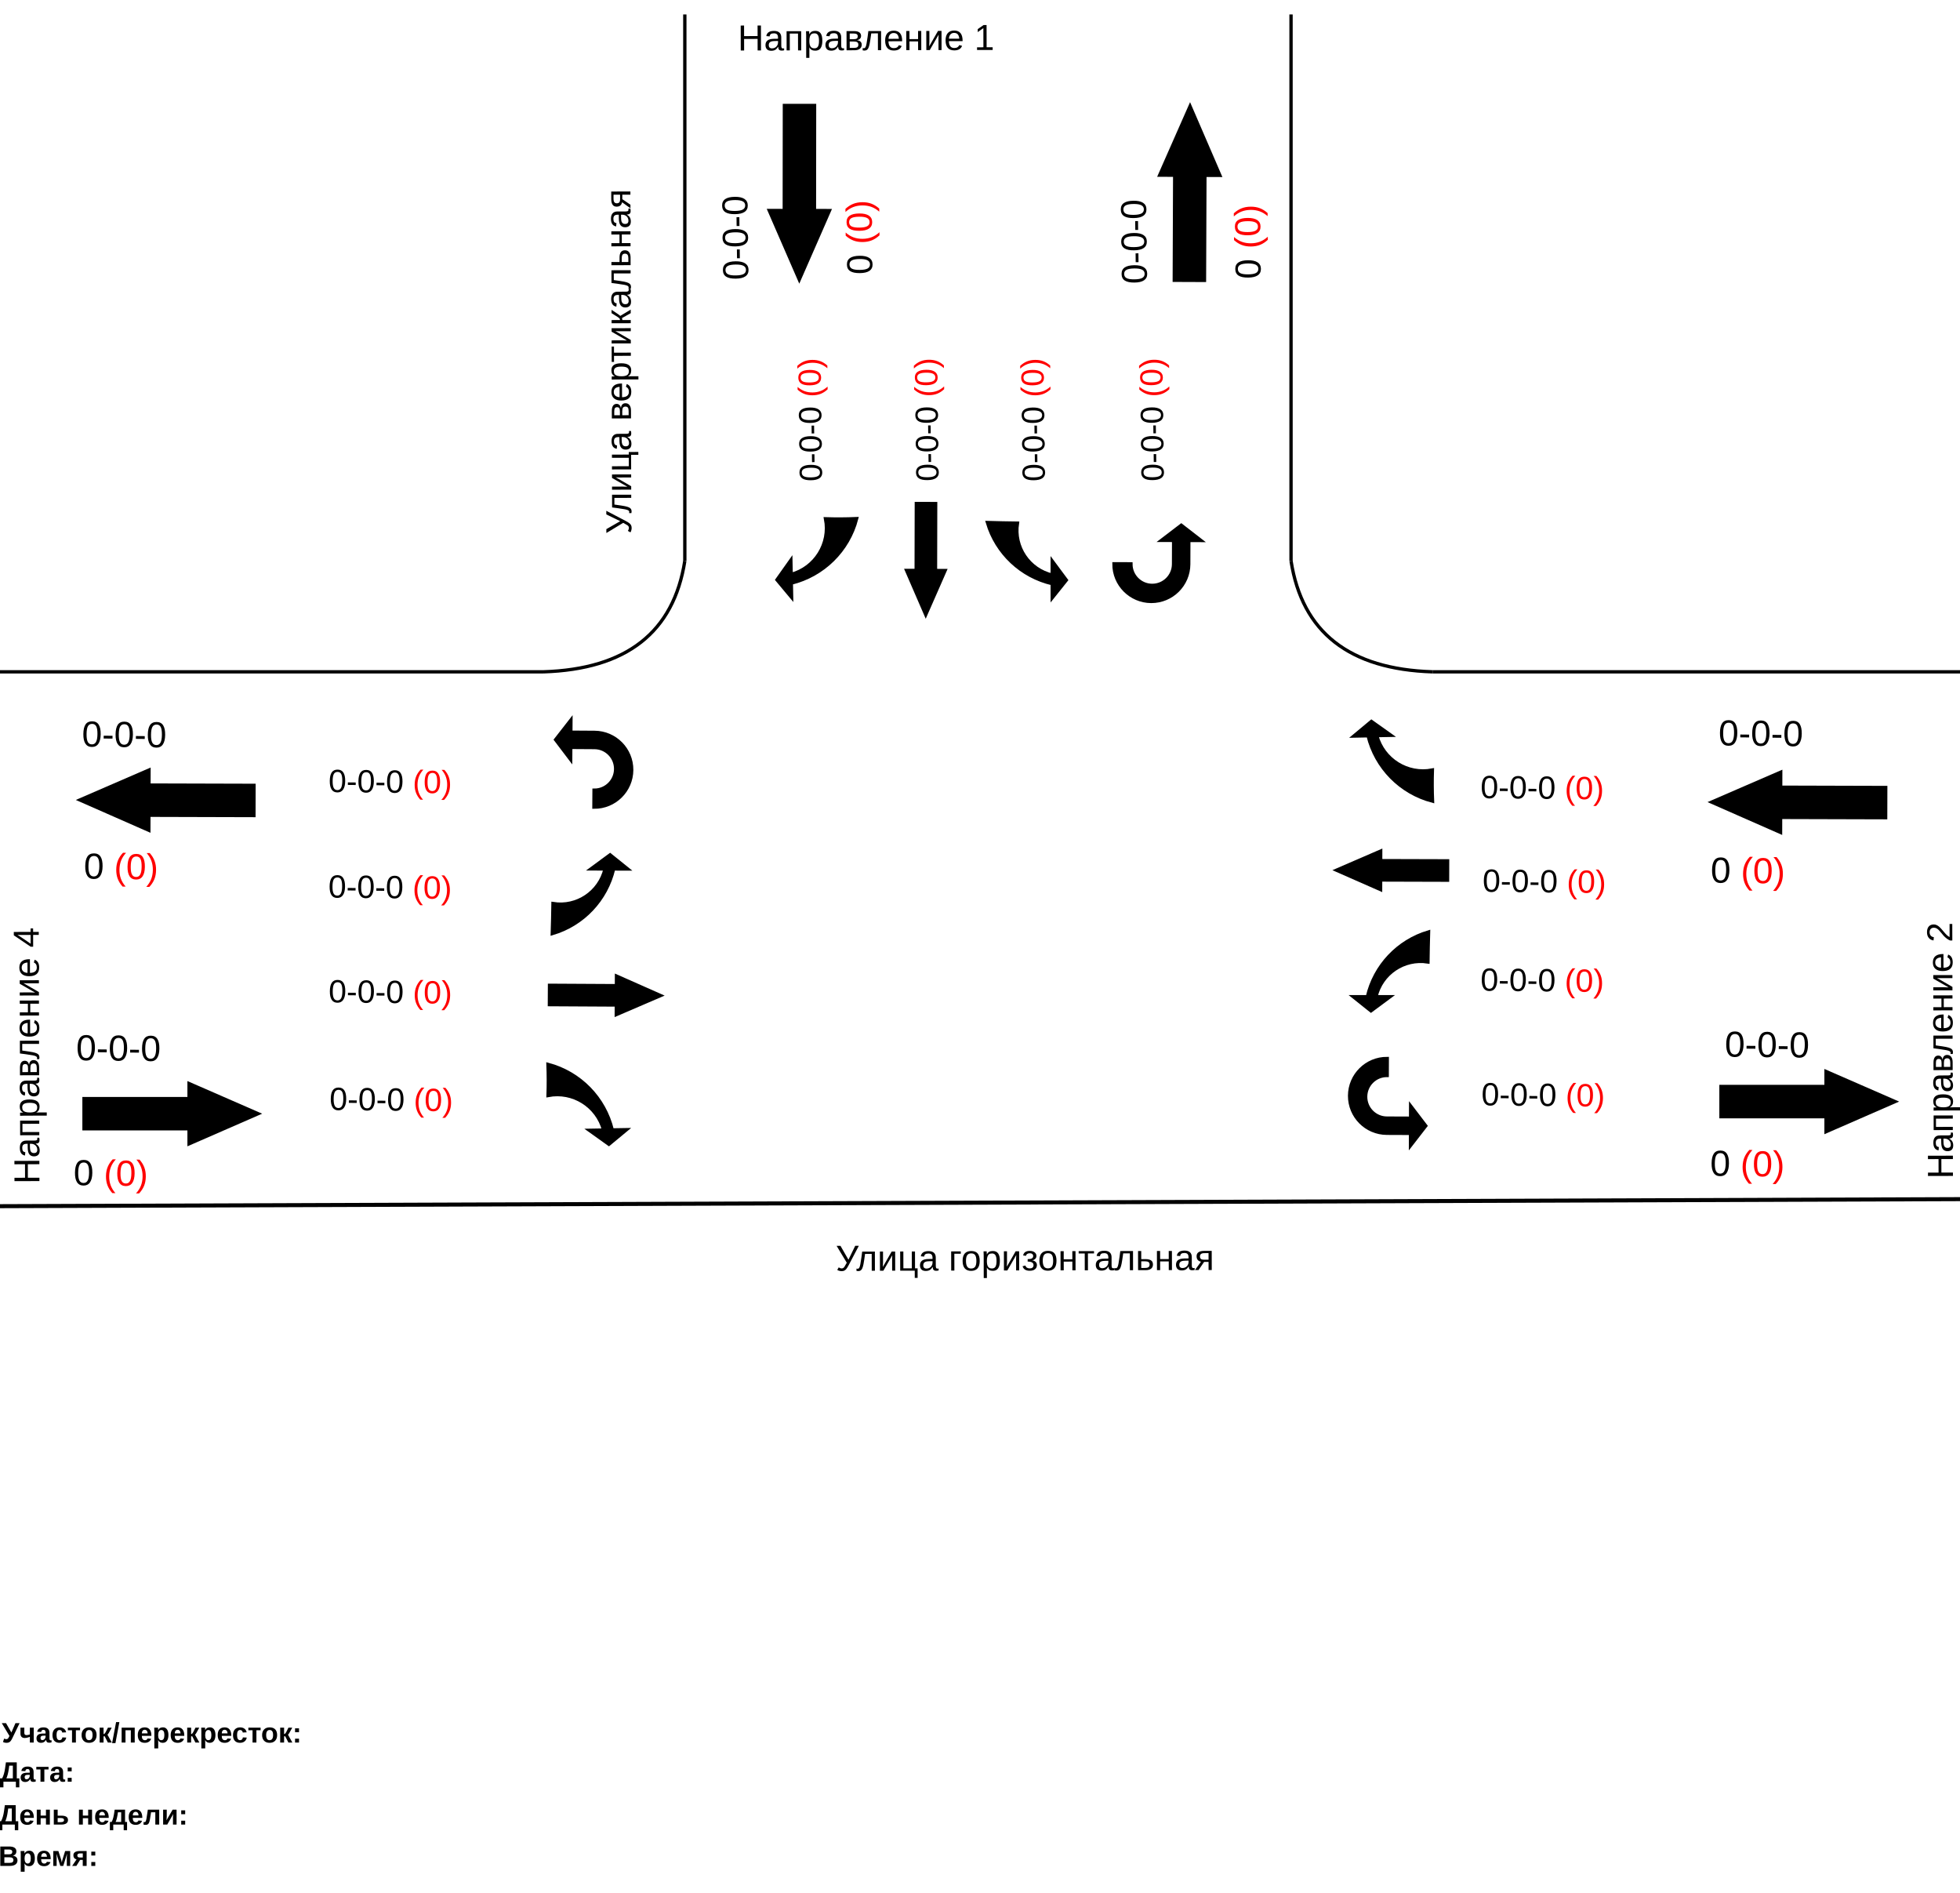
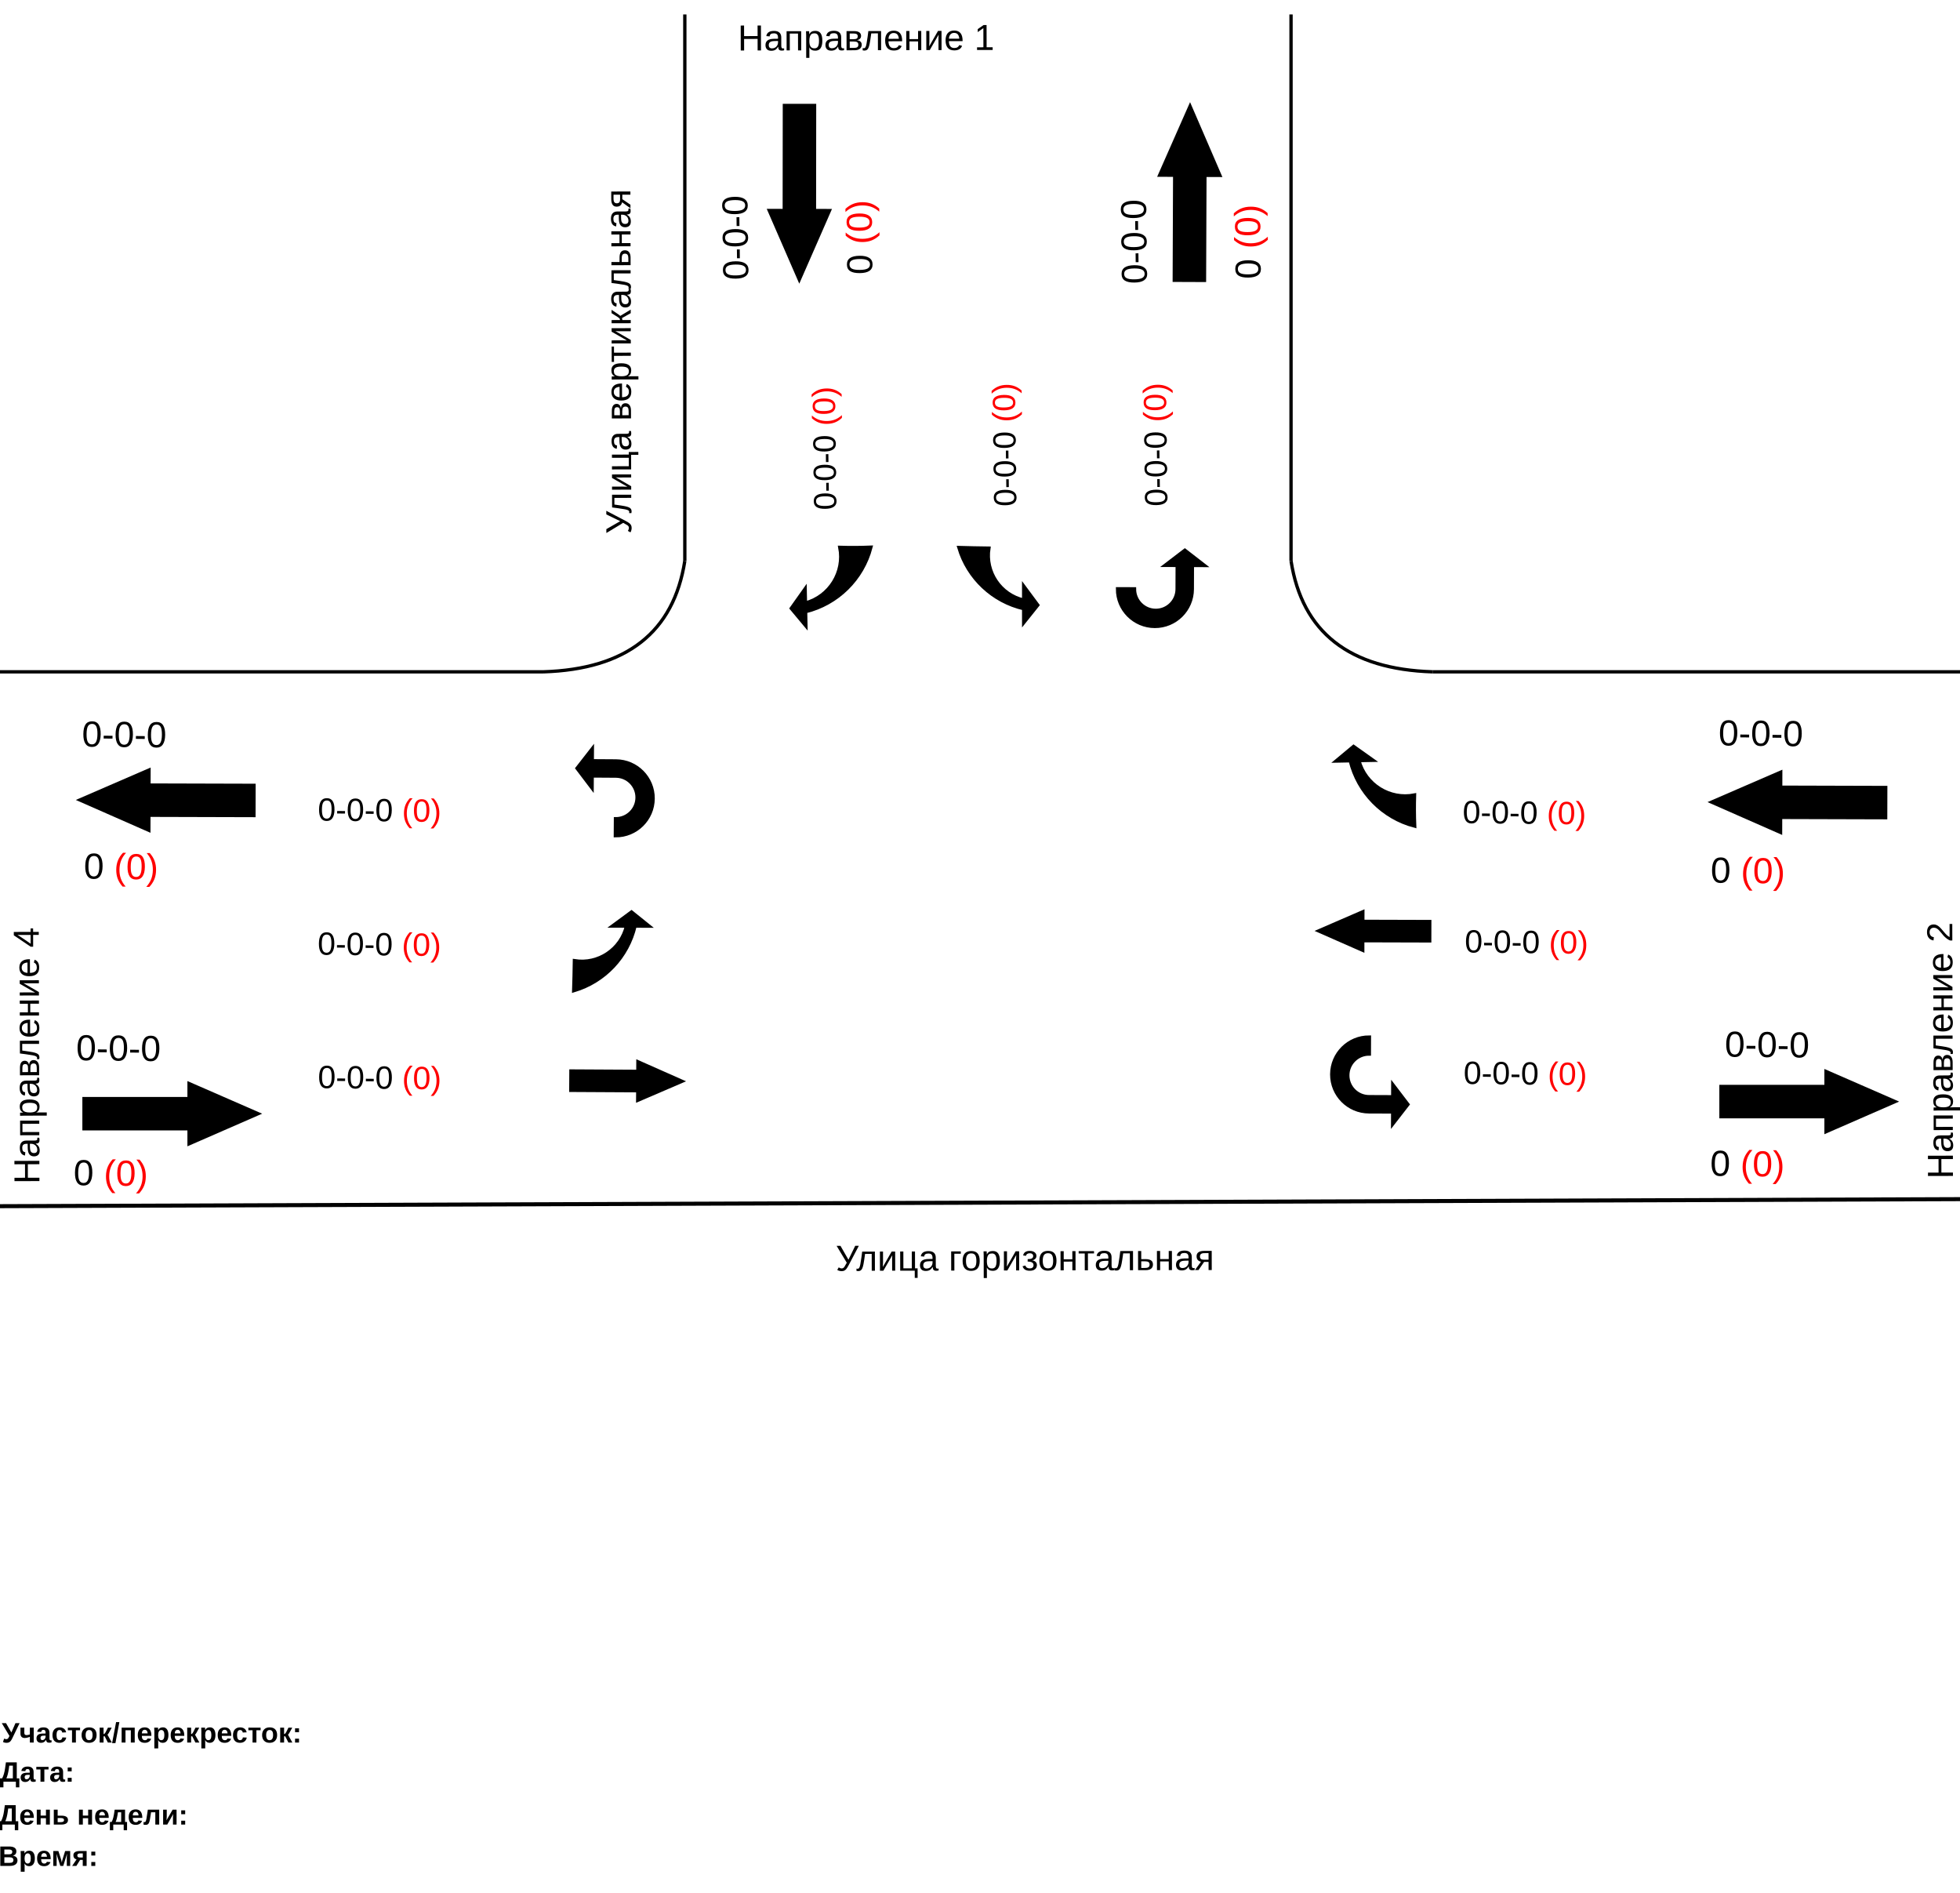
<svg xmlns="http://www.w3.org/2000/svg" xmlns:xlink="http://www.w3.org/1999/xlink" version="1.1" preserveAspectRatio="xMidYMid meet" viewBox="53.014 22.587 973.292 937.493" width="549px" height="530px">
-   <rect id="svgEditorBackground" x="326.681" y="640.708" width="486.435" height="468.747" style="fill: none; stroke: none;" />
+   <rect id="svgEditorBackground" x="326.681" y="640.708" width="486.435" height="468.747" style="fill:none; stroke: none;" />
  <defs id="svgEditorDefs">
    <polygon id="svgEditorShapeDefs" style="fill:rosybrown;stroke:black;vector-effect:non-scaling-stroke;stroke-width:1px;" />
  </defs>
  <defs>
    <path d="" id="dxt0pp92r" />
    <path d="M246.24 251.21L246.24 86.67" id="afM8RxwbQ" />
    <path d="M379.65 251.21L379.65 86.67" id="cfjMfgChV" />
    <path d="M422.27 284.61L589.65 284.61" id="b5OxVNm4Y" />
    <path d="M422.27 382.55L589.65 382.55" id="g77ZzNZA1" />
    <path d="M246.24 587.45L246.24 422.91" id="f23XxzPdA" />
    <path d="M379.65 587.45L379.65 422.91" id="dkQXXSdND" />
    <path d="" id="bz9rRvdM" />
    <path d="M379.65 422.91C383 396.95 397.21 383.5 422.27 382.55" id="afaO7SXaT" />
    <path d="M379.65 251.21C383 272.69 397.21 283.83 422.27 284.61" id="cvbV071s0" />
    <path d="M203.62 284.61L36.24 284.61" id="a5f9AhvgKh" />
    <path d="M246.24 251.21C242.88 272.69 228.68 283.83 203.62 284.61" id="a2ZFH71Etu" />
    <path d="M203.62 384.75L36.24 384.75" id="b1oZZ1esgB" />
    <path d="" id="b27HAQObv" />
    <path d="M246.24 425.11C242.88 399.15 228.68 385.7 203.62 384.75" id="a81I8t4SQv" />
  </defs>
  <g transform="matrix(1.6488 0 0 1.6488 -12.9192 -114.197)">
    <g>
      <g>
        <g>
          <use xlink:href="#dxt0pp92r" opacity="1" fill-opacity="0" stroke="#000000" stroke-width="1" stroke-opacity="1" />
        </g>
      </g>
      <g>
        <g>
          <use xlink:href="#afM8RxwbQ" opacity="1" fill-opacity="0" stroke="#000000" stroke-width="1" stroke-opacity="1" />
        </g>
      </g>
      <g transform="matrix(1 0 0 1 49.167 0)">
        <g>
          <use xlink:href="#cfjMfgChV" opacity="1" fill-opacity="0" stroke="#000000" stroke-width="1" stroke-opacity="1" />
        </g>
      </g>
      <g transform="matrix(1 0 0 1 49.167 0)">
        <g>
          <use xlink:href="#b5OxVNm4Y" opacity="1" fill-opacity="0" stroke="#000000" stroke-width="1" stroke-opacity="1" />
        </g>
      </g>
      <g>
        <g>
          <use xlink:href="#bz9rRvdM" opacity="1" fill-opacity="0" stroke="#000000" stroke-width="1" stroke-opacity="1" />
        </g>
      </g>
      <g transform="matrix(1 0 0 1 49.167 0)">
        <g>
          <use xlink:href="#cvbV071s0" opacity="1" fill-opacity="0" stroke="#000000" stroke-width="1" stroke-opacity="1" />
        </g>
      </g>
      <g>
        <g>
          <use xlink:href="#a5f9AhvgKh" opacity="1" fill-opacity="0" stroke="#000000" stroke-width="1" stroke-opacity="1" />
        </g>
      </g>
      <g>
        <g>
          <use xlink:href="#a2ZFH71Etu" opacity="1" fill-opacity="0" stroke="#000000" stroke-width="1" stroke-opacity="1" />
        </g>
      </g>
      <g>
        <g>
          <use xlink:href="#b27HAQObv" opacity="1" fill-opacity="0" stroke="#000000" stroke-width="1" stroke-opacity="1" />
        </g>
      </g>
    </g>
  </g>
  <path d="M3.28,0.124v-2l3.158,4l-3.158,4v-2h-4.842v-4Z" style="fill:black; stroke:black; vector-effect:non-scaling-stroke;stroke-width:1px;" id="Total_outside_Right_Arrow" transform="matrix(10.7734 0 0 3.71202 924.512 560.544)" />
  <path d="M-4.795,-45.612v-2l3.158,4l-3.158,4v-2h-4.842v-4Z" style="fill:black; stroke:black; vector-effect:non-scaling-stroke;stroke-width:1px;" id="Total_inside_Right_Arrow" transform="matrix(-10.7734 -0.0302691 0.0104293 -3.71201 885.97 257.813)" />
  <path d="M-72.173,1.743v-2l3.158,4l-3.158,4v-2h-4.842v-4Z" style="fill:black; stroke:black; vector-effect:non-scaling-stroke;stroke-width:1px;" id="Total_inside_Left_Arrow" transform="matrix(10.7734 0 0 3.71202 924.512 560.544)" />
  <path d="M70.416,-45.938v-2l3.158,4l-3.158,4v-2h-4.842v-4Z" style="fill:black; stroke:black; vector-effect:non-scaling-stroke;stroke-width:1px;" id="Total_outside_Left_Arrow" transform="matrix(-10.7734 -0.0302691 0.0104293 -3.71201 885.97 257.813)" />
  <path d="M-38.595,-86.461v-2l3.158,4l-3.158,4v-2h-4.842v-4Z" style="fill:black; stroke:black; vector-effect:non-scaling-stroke;stroke-width:1px;" id="Total_inside_Up_Arrow" transform="matrix(-0.012489 10.7734 -3.71202 -0.00430312 135.955 541.563)" />
  <path d="M36.731,53.923v-2l3.158,4l-3.158,4v-1.996h-4.842v-4.004Z" style="fill:black; stroke:black; vector-effect:non-scaling-stroke;stroke-width:1px;" id="Total_outside_Up_Arrow" transform="matrix(0.042758 -10.7734 3.712 0.0147324 434.675 503.372)" />
-   <path d="M-5.058,-0.974a1.8,1.8,0,1,0,0,-3.6h-2v1l-1.25,-1.625l1.25,-1.625v1h2a2.25,2.25,0,0,1,0,6.25Z" style="fill:black; stroke:black; vector-effect:non-scaling-stroke;stroke-width:1px;" id="Right_around_Arrow" transform="matrix(-5.91968 -0.0231282 0.0231282 -5.91968 711.879 549.504)" />
-   <path d="M-5.59,4.209l1.25,-1.563v1.25a8,8,0,0,1,5.861,5.514a149.211,149.211,0,0,0,-2.687,-0.056a4.17,4.17,0,0,0,-3.174,-4.708v1.25Z" style="fill:black; stroke:black; vector-effect:non-scaling-stroke;stroke-width:1px;" id="Right_left_Arrow" transform="matrix(-0.0000480079 -5.48499 5.48499 -0.0000480079 710.721 492.634)" />
-   <path d="M9.124,-52.541v-2l3.158,4l-3.158,4v-2h-4.842v-4Z" style="fill:black; stroke:black; vector-effect:non-scaling-stroke;stroke-width:1px;" id="Right_forward_Arrow" transform="matrix(-6.86449 -0.0192866 0.00664524 -2.36518 801.511 334.252)" />
-   <path d="M8.508,2.193l-1.25,-1.563v1.25a8,8,0,0,0,-5.954,5.622a37.57,37.57,0,0,1,2.752,0.041a4.304,4.304,0,0,1,3.202,-4.913v1.25Z" style="fill:black; stroke:black; vector-effect:non-scaling-stroke;stroke-width:1px;" id="Right_right_Arrow" transform="matrix(-0.110469 -5.55234 5.55234 -0.110469 722.79 427.256)" />
-   <path d="M28.34,15.113a1.8,1.8,0,1,0,0,-3.6h-2v1l-1.25,-1.625l1.25,-1.625v1h2a2.25,2.25,0,0,1,0,6.25Z" style="fill:black; stroke:black; vector-effect:non-scaling-stroke;stroke-width:1px;" id="Up_around_Arrow" transform="matrix(-0.0203657 5.91969 -5.91969 -0.0203657 704.572 134.067)" />
-   <path d="M11.912,-31.768l1.25,-1.563v1.25a8,8,0,0,1,5.861,5.514a149.211,149.211,0,0,0,-2.687,-0.056a4.17,4.17,0,0,0,-3.174,-4.708v1.25Z" style="fill:black; stroke:black; vector-effect:non-scaling-stroke;stroke-width:1px;" id="Up_left_Arrow" transform="matrix(-5.48499 0.00260761 -0.00260761 -5.48499 647.703 135.251)" />
-   <path d="M37.91,-12.188v-2l3.158,4l-3.158,4v-2h-4.842v-4Z" style="fill:black; stroke:black; vector-effect:non-scaling-stroke;stroke-width:1px;" id="Up_forward_Arrow" transform="matrix(-0.0160832 6.8645 -2.36518 -0.00554151 489.279 44.5352)" />
-   <path d="M26.498,-32.99l-1.25,-1.562v1.25a8,8,0,0,0,-5.954,5.622a37.57,37.57,0,0,1,2.752,0.041a4.304,4.304,0,0,1,3.202,-4.913v1.25Z" style="fill:black; stroke:black; vector-effect:non-scaling-stroke;stroke-width:1px;" id="Up_right_Arrow" transform="matrix(-5.55229 0.11306 -0.11306 -5.55229 582.319 123.213)" />
-   <path d="M59.272,49.963a1.8,1.8,0,1,0,0,-3.6h-2v1l-1.25,-1.625l1.25,-1.625v1h2a2.25,2.25,0,0,1,0,6.25Z" style="fill:black; stroke:black; vector-effect:non-scaling-stroke;stroke-width:1px;" id="Left_around_Arrow" transform="matrix(5.9196 0.0389758 -0.0389758 5.9196 -0.850919 115.831)" />
-   <path d="M49.655,-65.004l1.25,-1.562v1.25a8,8,0,0,1,5.861,5.514a149.211,149.211,0,0,0,-2.687,-0.056a4.17,4.17,0,0,0,-3.174,-4.708v1.25Z" style="fill:black; stroke:black; vector-effect:non-scaling-stroke;stroke-width:1px;" id="Left_left_Arrow" transform="matrix(-0.014636 5.48497 -5.48497 -0.014636 0.154885 172.703)" />
-   <path d="M65.734,75.104v-2l3.158,4l-3.158,4v-2h-4.842v-4Z" style="fill:black; stroke:black; vector-effect:non-scaling-stroke;stroke-width:1px;" id="Left_forward_Arrow" transform="matrix(6.86442 0.0376636 -0.0129771 2.36515 -91.0589 330.841)" />
-   <path d="M64.421,-65.069l-1.25,-1.563v1.25a8,8,0,0,0,-5.954,5.622a37.57,37.57,0,0,1,2.752,0.041a4.304,4.304,0,0,1,3.202,-4.913v1.25Z" style="fill:black; stroke:black; vector-effect:non-scaling-stroke;stroke-width:1px;" id="Left_right_Arrow" transform="matrix(0.0956043 5.55262 -5.55262 0.0956043 -12.0891 238.049)" />
+   <path d="M-3.553,0.817a1.8,1.8,0,1,0,0,-3.6h-2v1l-1.25,-1.625l1.25,-1.625v1h2a2.25,2.25,0,0,1,0,6.25Z" style="fill:black; stroke:black; vector-effect:non-scaling-stroke;stroke-width:1px;" id="Right_around_Arrow" transform="matrix(-5.91968 -0.0231282 0.0231282 -5.91968 711.879 549.504)" />
+   <path d="M10.403,-65.294v-2l3.158,4l-3.158,4v-2h-4.842v-4Z" style="fill:black; stroke:black; vector-effect:non-scaling-stroke;stroke-width:1px;" id="Right_forward_Arrow" transform="matrix(-6.86449 -0.0192866 0.00664524 -2.36518 801.511 334.252)" />
+   <path d="M6.306,0.553l-1.25,-1.562v1.25a8,8,0,0,0,-5.954,5.622a37.57,37.57,0,0,1,2.752,0.041a4.304,4.304,0,0,1,3.202,-4.913v1.25Z" style="fill:black; stroke:black; vector-effect:non-scaling-stroke;stroke-width:1px;" id="Right_right_Arrow" transform="matrix(-0.110469 -5.55234 5.55234 -0.110469 722.79 427.256)" />
+   <path d="M30.435,14.806a1.8,1.8,0,1,0,0,-3.6h-2v1l-1.25,-1.625l1.25,-1.625v1h2a2.25,2.25,0,0,1,0,6.25Z" style="fill:black; stroke:black; vector-effect:non-scaling-stroke;stroke-width:1px;" id="Up_around_Arrow" transform="matrix(-0.0203657 5.91969 -5.91969 -0.0203657 704.572 134.067)" />
+   <path d="M14.498,-34.029l1.25,-1.563v1.25a8,8,0,0,1,5.861,5.514a149.211,149.211,0,0,0,-2.687,-0.056a4.17,4.17,0,0,0,-3.174,-4.708v1.25Z" style="fill:black; stroke:black; vector-effect:non-scaling-stroke;stroke-width:1px;" id="Up_left_Arrow" transform="matrix(-5.48499 0.00260761 -0.00260761 -5.48499 647.703 135.251)" />
+   <path d="M25.273,-35.569l-1.25,-1.562v1.25a8,8,0,0,0,-5.954,5.622a37.57,37.57,0,0,1,2.752,0.041a4.304,4.304,0,0,1,3.202,-4.913v1.25Z" style="fill:black; stroke:black; vector-effect:non-scaling-stroke;stroke-width:1px;" id="Up_right_Arrow" transform="matrix(-5.55229 0.11306 -0.11306 -5.55229 582.319 123.213)" />
+   <path d="M61.085,52.347a1.8,1.8,0,1,0,0,-3.6h-2v1l-1.25,-1.625l1.25,-1.625v1h2a2.25,2.25,0,0,1,0,6.25Z" style="fill:black; stroke:black; vector-effect:non-scaling-stroke;stroke-width:1px;" id="Left_around_Arrow" transform="matrix(5.9196 0.0389758 -0.0389758 5.9196 -0.850919 115.831)" />
+   <path d="M54.821,-66.957l1.25,-1.562v1.25a8,8,0,0,1,5.861,5.514a149.211,149.211,0,0,0,-2.687,-0.056a4.17,4.17,0,0,0,-3.174,-4.708v1.25Z" style="fill:black; stroke:black; vector-effect:non-scaling-stroke;stroke-width:1px;" id="Left_left_Arrow" transform="matrix(-0.014636 5.48497 -5.48497 -0.014636 0.154885 172.703)" />
+   <path d="M67.318,93.069v-2l3.158,4l-3.158,4v-2h-4.842v-4Z" style="fill:black; stroke:black; vector-effect:non-scaling-stroke;stroke-width:1px;" id="Left_forward_Arrow" transform="matrix(6.86442 0.0376636 -0.0129771 2.36515 -91.0589 330.841)" />
  <text dy="-0.5em" style="fill:black;font-family:Arial;font-size:20px;" id="e4_text" />
  <text dy="-0.5em" style="fill:black;font-family:Arial;font-size:20px;" id="e2_text" transform="matrix(1 0 0 1 -225.972 62.5768)" />
  <text dy="-0.5em" style="fill:black;font-family:Arial;font-size:20px;" id="e6_text" />
  <text dy="-0.5em" style="fill:black;font-family:Arial;font-size:20px;" id="e8_text" />
  <text style="fill:black;font-family:Arial;font-size:20px;" x="473.423" y="115.838" id="Total_inside_Up" transform="matrix(-0.012085 -0.999927 0.999927 -0.012085 314.185 608.746)">
    <tspan x="446.887" id="Total_inside_Up" style="font-size:18px;">0-0-0</tspan>
  </text>
  <text style="fill:black;font-family:Arial;font-size:20px;" x="1289.383" y="-48.159" id="Total_inside_Right" transform="matrix(0.999945 0.010533 -0.010533 0.999945 -383.479 426.137)">
    <tspan x="1289.383" id="Total_inside_Right" style="font-size:18px;">0-0-0</tspan>
  </text>
  <text style="fill:black;font-family:Arial;font-size:20px;" x="475.505" y="116.743" id="Total_inside_Left" transform="matrix(0.999945 0.010533 -0.010533 0.999945 -383.479 426.137)">
    <tspan x="475.505" style="font-size:18px;" id="e4_span">0-0-0</tspan>
  </text>
  <text style="fill:black;font-family:Arial;font-size:20px;" x="472.259" y="313.775" id="Total_outside_Up" transform="matrix(-0.012085 -0.999927 0.999927 -0.012085 314.185 608.746)">
    <tspan x="442.55" id="Total_outside_Up" style="font-size:18px;">0-0-0</tspan>
  </text>
  <text style="fill:black;font-family:Arial;font-size:20px;" x="1244.122" y="106.351" id="Total_outside_Right" transform="matrix(0.999945 0.010533 -0.010533 0.999945 -383.479 426.137)">
    <tspan x="1294.122" id="Total_outside_Right" style="font-size:18px;">0-0-0</tspan>
  </text>
  <text style="fill:black;font-family:Arial;font-size:18px;" x="476.731" y="-39.019" id="Total_outside_Left" transform="matrix(0.999945 0.010533 -0.010533 0.999945 -383.479 426.137)">
    <tspan x="476.731" id="e5_tspan">0-0-0</tspan>
  </text>
-   <text style="fill:black;font-family:Arial;font-size:16px;" x="344.444" y="320.934" id="Up_around" transform="matrix(-0.012085 -0.999927 0.999927 -0.012085 314.185 608.746)">
-     <tspan x="344.444" id="Up_around_tspan1">0-0-0 </tspan>
+   <text style="fill:black;font-family:Arial;font-size:16px;" x="332.013" y="322.557" id="Up_around" transform="matrix(-0.012085 -0.999927 0.999927 -0.012085 314.185 608.746)">
+     <tspan x="332.013" id="Up_around_tspan1">0-0-0 </tspan>
    <tspan dx="0" id="Up_around_tspan2" fill="red">(0)</tspan>
  </text>
-   <text style="fill:black;font-family:Arial;font-size:16px;" x="1173.527" y="131.774" id="Right_around" transform="matrix(0.999945 0.010533 -0.010533 0.999945 -383.479 426.137)">
-     <tspan x="1173.527" id="Right_around_tspan1">0-0-0 </tspan>
+   <text style="fill:black;font-family:Arial;font-size:16px;" x="1164.552" y="121.231" id="Right_around" transform="matrix(0.999945 0.010533 -0.010533 0.999945 -383.479 426.137)">
+     <tspan x="1164.552" id="Right_around_tspan1">0-0-0 </tspan>
    <tspan dx="0" id="Right_around_tspan2" fill="red">(0)</tspan>
  </text>
-   <text style="fill:black;font-family:Arial;font-size:16px;" x="665.515" y="-17.709" id="Left_around" transform="matrix(0.999945 0.010533 -0.010533 0.999945 -383.479 426.137)">
-     <tspan x="599.416" id="Left_around_tspan1">0-0-0 </tspan>
+   <text style="fill:black;font-family:Arial;font-size:16px;" x="660.346" y="-3.471" id="Left_around" transform="matrix(0.999945 0.010533 -0.010533 0.999945 -383.479 426.137)">
+     <tspan x="594.247" id="Left_around_tspan1">0-0-0 </tspan>
    <tspan dx="0" id="Left_around_tspan2" fill="red">(0)</tspan>
  </text>
-   <text style="fill:black;font-family:Arial;font-size:16px;" x="346.425" y="151.248" id="Up_right" transform="matrix(-0.012085 -0.999927 0.999927 -0.012085 314.185 608.746)">
-     <tspan x="346.425" id="Up_right_tspan1">0-0-0 </tspan>
+   <text style="fill:black;font-family:Arial;font-size:16px;" x="332.158" y="158.167" id="Up_right" transform="matrix(-0.012085 -0.999927 0.999927 -0.012085 314.185 608.746)">
+     <tspan x="332.158" id="Up_right_tspan1">0-0-0 </tspan>
    <tspan dx="0" id="Up_right_tspan2" fill="red">(0)</tspan>
  </text>
-   <text style="fill:black;font-family:Arial;font-size:16px;" x="1171.464" y="-20.72" id="Right_right" transform="matrix(0.999945 0.010533 -0.010533 0.999945 -383.479 426.137)">
-     <tspan x="1171.464" id="Right_right_tspan1">0-0-0 </tspan>
+   <text style="fill:black;font-family:Arial;font-size:16px;" x="1162.731" y="-8.218" id="Right_right" transform="matrix(0.999945 0.010533 -0.010533 0.999945 -383.479 426.137)">
+     <tspan x="1162.731" id="Right_right_tspan1">0-0-0 </tspan>
    <tspan dx="0" id="Right_right_tspan2" fill="red">(0)</tspan>
  </text>
-   <text style="fill:black;font-family:Arial;font-size:16px;" x="601.577" y="140.116" id="Left_right" transform="matrix(0.999945 0.010533 -0.010533 0.999945 -383.479 426.137)">
-     <tspan x="601.577" id="Left_right_tspan1">0-0-0 </tspan>
-     <tspan dx="0" id="Left_right_tspan2" fill="red">(0)</tspan>
-   </text>
-   <text style="fill:black;font-family:Arial;font-size:16px;" x="345.795" y="209.115" id="Up_forward" transform="matrix(-0.012085 -0.999927 0.999927 -0.012085 314.185 608.746)">
-     <tspan x="345.795" id="Up_forward_tspan1">0-0-0 </tspan>
-     <tspan dx="0" id="Up_forward_tspan2" fill="red">(0)</tspan>
-   </text>
-   <text style="fill:black;font-family:Arial;font-size:16px;" x="1172.99" y="25.741" id="Right_forward" transform="matrix(0.999945 0.010533 -0.010533 0.999945 -383.479 426.137)">
-     <tspan x="1172.99" id="Right_forward_tspan2">0-0-0 </tspan>
+   <text style="fill:black;font-family:Arial;font-size:16px;" x="1164.444" y="55.971" id="Right_forward" transform="matrix(0.999945 0.010533 -0.010533 0.999945 -383.479 426.137)">
+     <tspan x="1164.444" id="Right_forward_tspan2">0-0-0 </tspan>
    <tspan dx="0" id="Right_forward_tspan2" fill="red">(0)</tspan>
  </text>
-   <text style="fill:black;font-family:Arial;font-size:16px;" x="600.557" y="86.697" id="Left_forward" transform="matrix(0.999945 0.010533 -0.010533 0.999945 -383.479 426.137)">
-     <tspan x="600.557" id="Left_forward_tspan1">0-0-0 </tspan>
+   <text style="fill:black;font-family:Arial;font-size:16px;" x="595.687" y="129.299" id="Left_forward" transform="matrix(0.999945 0.010533 -0.010533 0.999945 -383.479 426.137)">
+     <tspan x="595.687" id="Left_forward_tspan1">0-0-0 </tspan>
    <tspan dx="0" id="Left_forward_tspan2" fill="red">(0)</tspan>
  </text>
-   <text style="fill:black;font-family:Arial;font-size:16px;" x="345.088" y="261.908" id="Up_left" transform="matrix(-0.012085 -0.999927 0.999927 -0.012085 314.185 608.746)">
-     <tspan x="345.088" id="Up_Left_tspan1">0-0-0 </tspan>
+   <text style="fill:black;font-family:Arial;font-size:16px;" x="332.85" y="247.576" id="Up_left" transform="matrix(-0.012085 -0.999927 0.999927 -0.012085 314.185 608.746)">
+     <tspan x="332.85" id="Up_Left_tspan1">0-0-0 </tspan>
    <tspan dx="0" id="Up_Left_tspan2" fill="red">(0)</tspan>
  </text>
-   <text style="fill:black;font-family:Arial;font-size:16px;" x="1172.471" y="74.878" id="Right_left" transform="matrix(0.999945 0.010533 -0.010533 0.999945 -383.479 426.137)">
-     <tspan x="1172.471" id="Right_Left_tspan2">0-0-0 </tspan>
-     <tspan dx="0" id="Right_Left_tspan2" fill="red">(0)</tspan>
-   </text>
-   <text style="fill:black;font-family:Arial;font-size:16px;" x="599.886" y="34.675" id="Left_left" transform="matrix(0.999945 0.010533 -0.010533 0.999945 -383.479 426.137)">
-     <tspan x="599.886" id="Left_Left_tspan1">0-0-0 </tspan>
+   <text style="fill:black;font-family:Arial;font-size:16px;" x="594.867" y="63.095" id="Left_left" transform="matrix(0.999945 0.010533 -0.010533 0.999945 -383.479 426.137)">
+     <tspan x="594.867" id="Left_Left_tspan1">0-0-0 </tspan>
    <tspan dx="0" id="Left_Left_tspan2" fill="red">(0)</tspan>
  </text>
  <text style="fill:black;font-family:Arial;font-size:18px;" x="510.432" y="93.397" id="TotalSum_inside_Up" transform="matrix(-0.00908829 -0.999959 0.999959 -0.00908829 397.429 669.029)">
    <tspan x="510.432" id="TotalSum_inside_Up_tspan1">0 </tspan>
    <tspan dx="0" id="TotalSum_inside_Up_tspan2" fill="red">(0)</tspan>
  </text>
  <text style="fill:black;font-family:Arial;font-size:18px;" x="1307.441" y="-173.648" id="TotalSum_inside_Right" transform="matrix(0.999922 0.0125281 -0.0125281 0.999922 -407.109 616.955)">
    <tspan x="1307.441" id="TotalSum_inside_Right_tspan1">0 </tspan>
    <tspan dx="0" id="TotalSum_inside_Right_tspan2" fill="red">(0)</tspan>
  </text>
  <text style="fill:black;font-family:Arial;font-size:18px;" x="496.45" y="-13.29" id="TotalSum_inside_Left" transform="matrix(0.999922 0.0125281 -0.0125281 0.999922 -407.109 616.955)">
    <tspan x="496.45" id="TotalSum_inside_Left_tspan1">0 </tspan>
    <tspan dx="0" id="TotalSum_inside_Left_tspan2" fill="red">(0)</tspan>
  </text>
  <text style="fill:black;font-family:Arial;font-size:18px;" x="506.46" y="286.216" id="TotalSum_outside_Up" transform="matrix(-0.00908829 -0.999959 0.999959 -0.00908829 397.429 669.029)">
    <tspan x="506.46" id="TotalSum_outside_Up_tspan1">0 </tspan>
    <tspan dx="0" id="TotalSum_outside_Up_tspan2" fill="red">(0)</tspan>
  </text>
  <text style="fill:black;font-family:Arial;font-size:18px;" x="1309.041" y="-28.126" id="TotalSum_outside_Right" transform="matrix(0.999922 0.0125281 -0.0125281 0.999922 -407.109 616.955)">
    <tspan x="1309.041" id="TotalSum_outside_Right_tspan1">0 </tspan>
    <tspan dx="0" id="TotalSum_outside_Right_tspan2" fill="red">(0)</tspan>
  </text>
  <text style="fill:black;font-family:Arial;font-size:18px;" x="499.636" y="-165.52" id="TotalSum_outside_Left" transform="matrix(0.999922 0.0125281 -0.0125281 0.999922 -407.109 616.955)">
    <tspan x="499.636" id="TotalSum_outside_Left_tspan1">0 </tspan>
    <tspan dx="0" id="TotalSum_outside_Left_tspan2" fill="red">(0)</tspan>
  </text>
  <text style="fill:black;font-family:Arial;font-size:18px;" x="290.0" y="618.974" id="StreetName_Up" transform="matrix(0.999997 -0.0021031 0.0021031 0.999997 128.073 -571.761)">Направление 1</text>
  <text style="fill:black;font-family:Arial;font-size:18px;" x="226.0" y="1008.0" id="StreetName_Right" transform="matrix(-0.00269868 -0.999996 0.999996 -0.00269868 15.4245 835.533)">Направление 2</text>
  <text style="fill:black;font-family:Arial;font-size:18px;" x="226.0" y="57.783" id="StreetName_Left" transform="matrix(-0.00269868 -0.999996 0.999996 -0.00269868 15.4245 835.533)">Направление 4</text>
  <text style="fill:black;font-family:Arial;font-size:18px;" x="547.98" y="352.574" id="StreetName_Vertical1" transform="matrix(-0.00269868 -0.999996 0.999996 -0.00269868 15.4245 835.533)">Улица вертикальная</text>
  <text style="fill:black;font-family:Arial;font-size:18px;" x="337.352" y="1224.92" id="StreetName_Horizontal1" transform="matrix(0.999997 -0.0021031 0.0021031 0.999997 128.073 -571.761)">Улица горизонтальная</text>
  <text style="fill:black;font-family:Arial;font-size:14px;stroke:none;" x="53.897" y="886.64" id="SectionOrIntersection">
    <tspan x="53.897" id="SectionOrIntersection_tspan1" style="font-weight: bold;">Участок/перекресток: </tspan>
    <tspan dx="0" id="SectionOrIntersection_tspan2"> </tspan>
  </text>
  <text style="fill:black;font-family:Arial;font-size:14px;" x="52.886" y="906.091" id="Date">
    <tspan x="52.886" id="Date_tspan1" style="font-weight: bold;">Дата: </tspan>
    <tspan dx="0" id="Date_tspan2"> </tspan>
  </text>
  <text style="fill:black;font-family:Arial;font-size:14px;" x="52.36" y="927.367" id="DayOfWeek">
    <tspan x="52.36" id="DayOfWeek_tspan1" style="font-weight: bold;">День недели: </tspan>
    <tspan dx="0" id="DayOfWeek_tspan2"> </tspan>
  </text>
  <text style="fill:black;font-family:Arial;font-size:14px;" x="52.223" y="947.88" id="Time">
    <tspan x="52.223" id="Time_tspan1" style="font-weight: bold;">Время: </tspan>
    <tspan dx="0" id="Time_tspan2"> </tspan>
  </text>
  <line id="e1_line" x1="46.85" y1="620.379" x2="1040.36" y2="616.813" style="stroke:black;fill:none;stroke-width:2px;" />
</svg>
